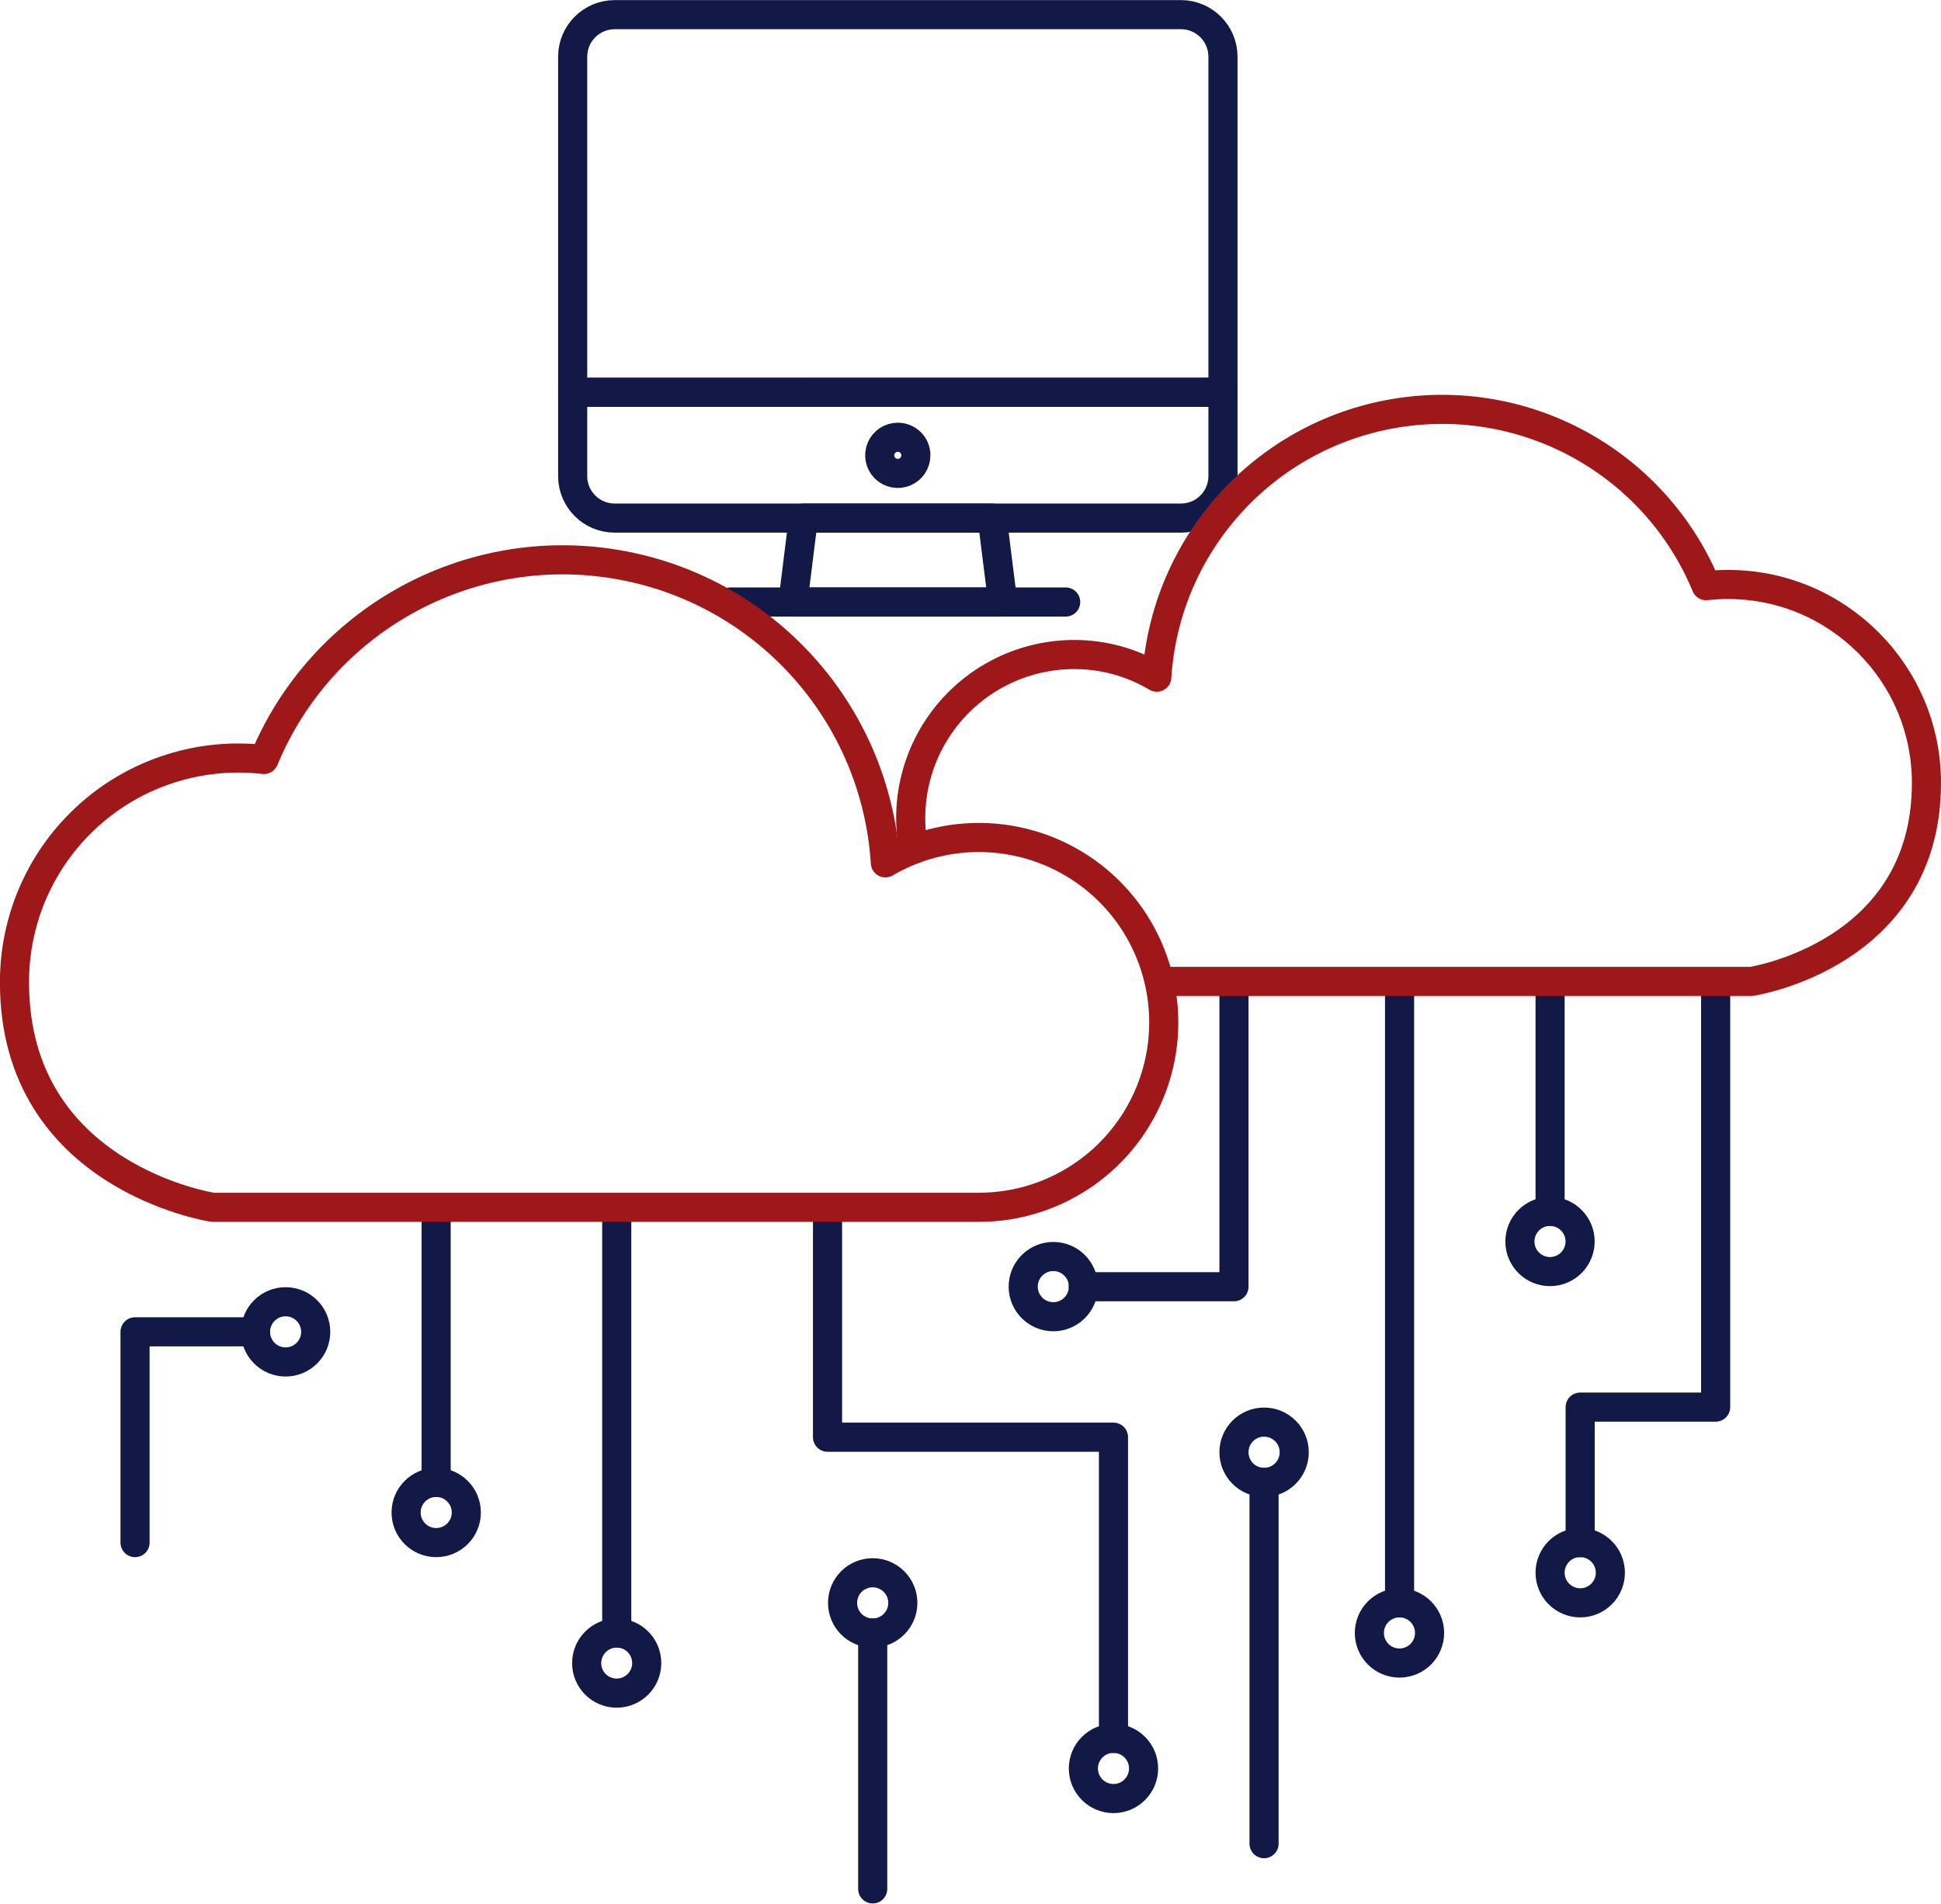
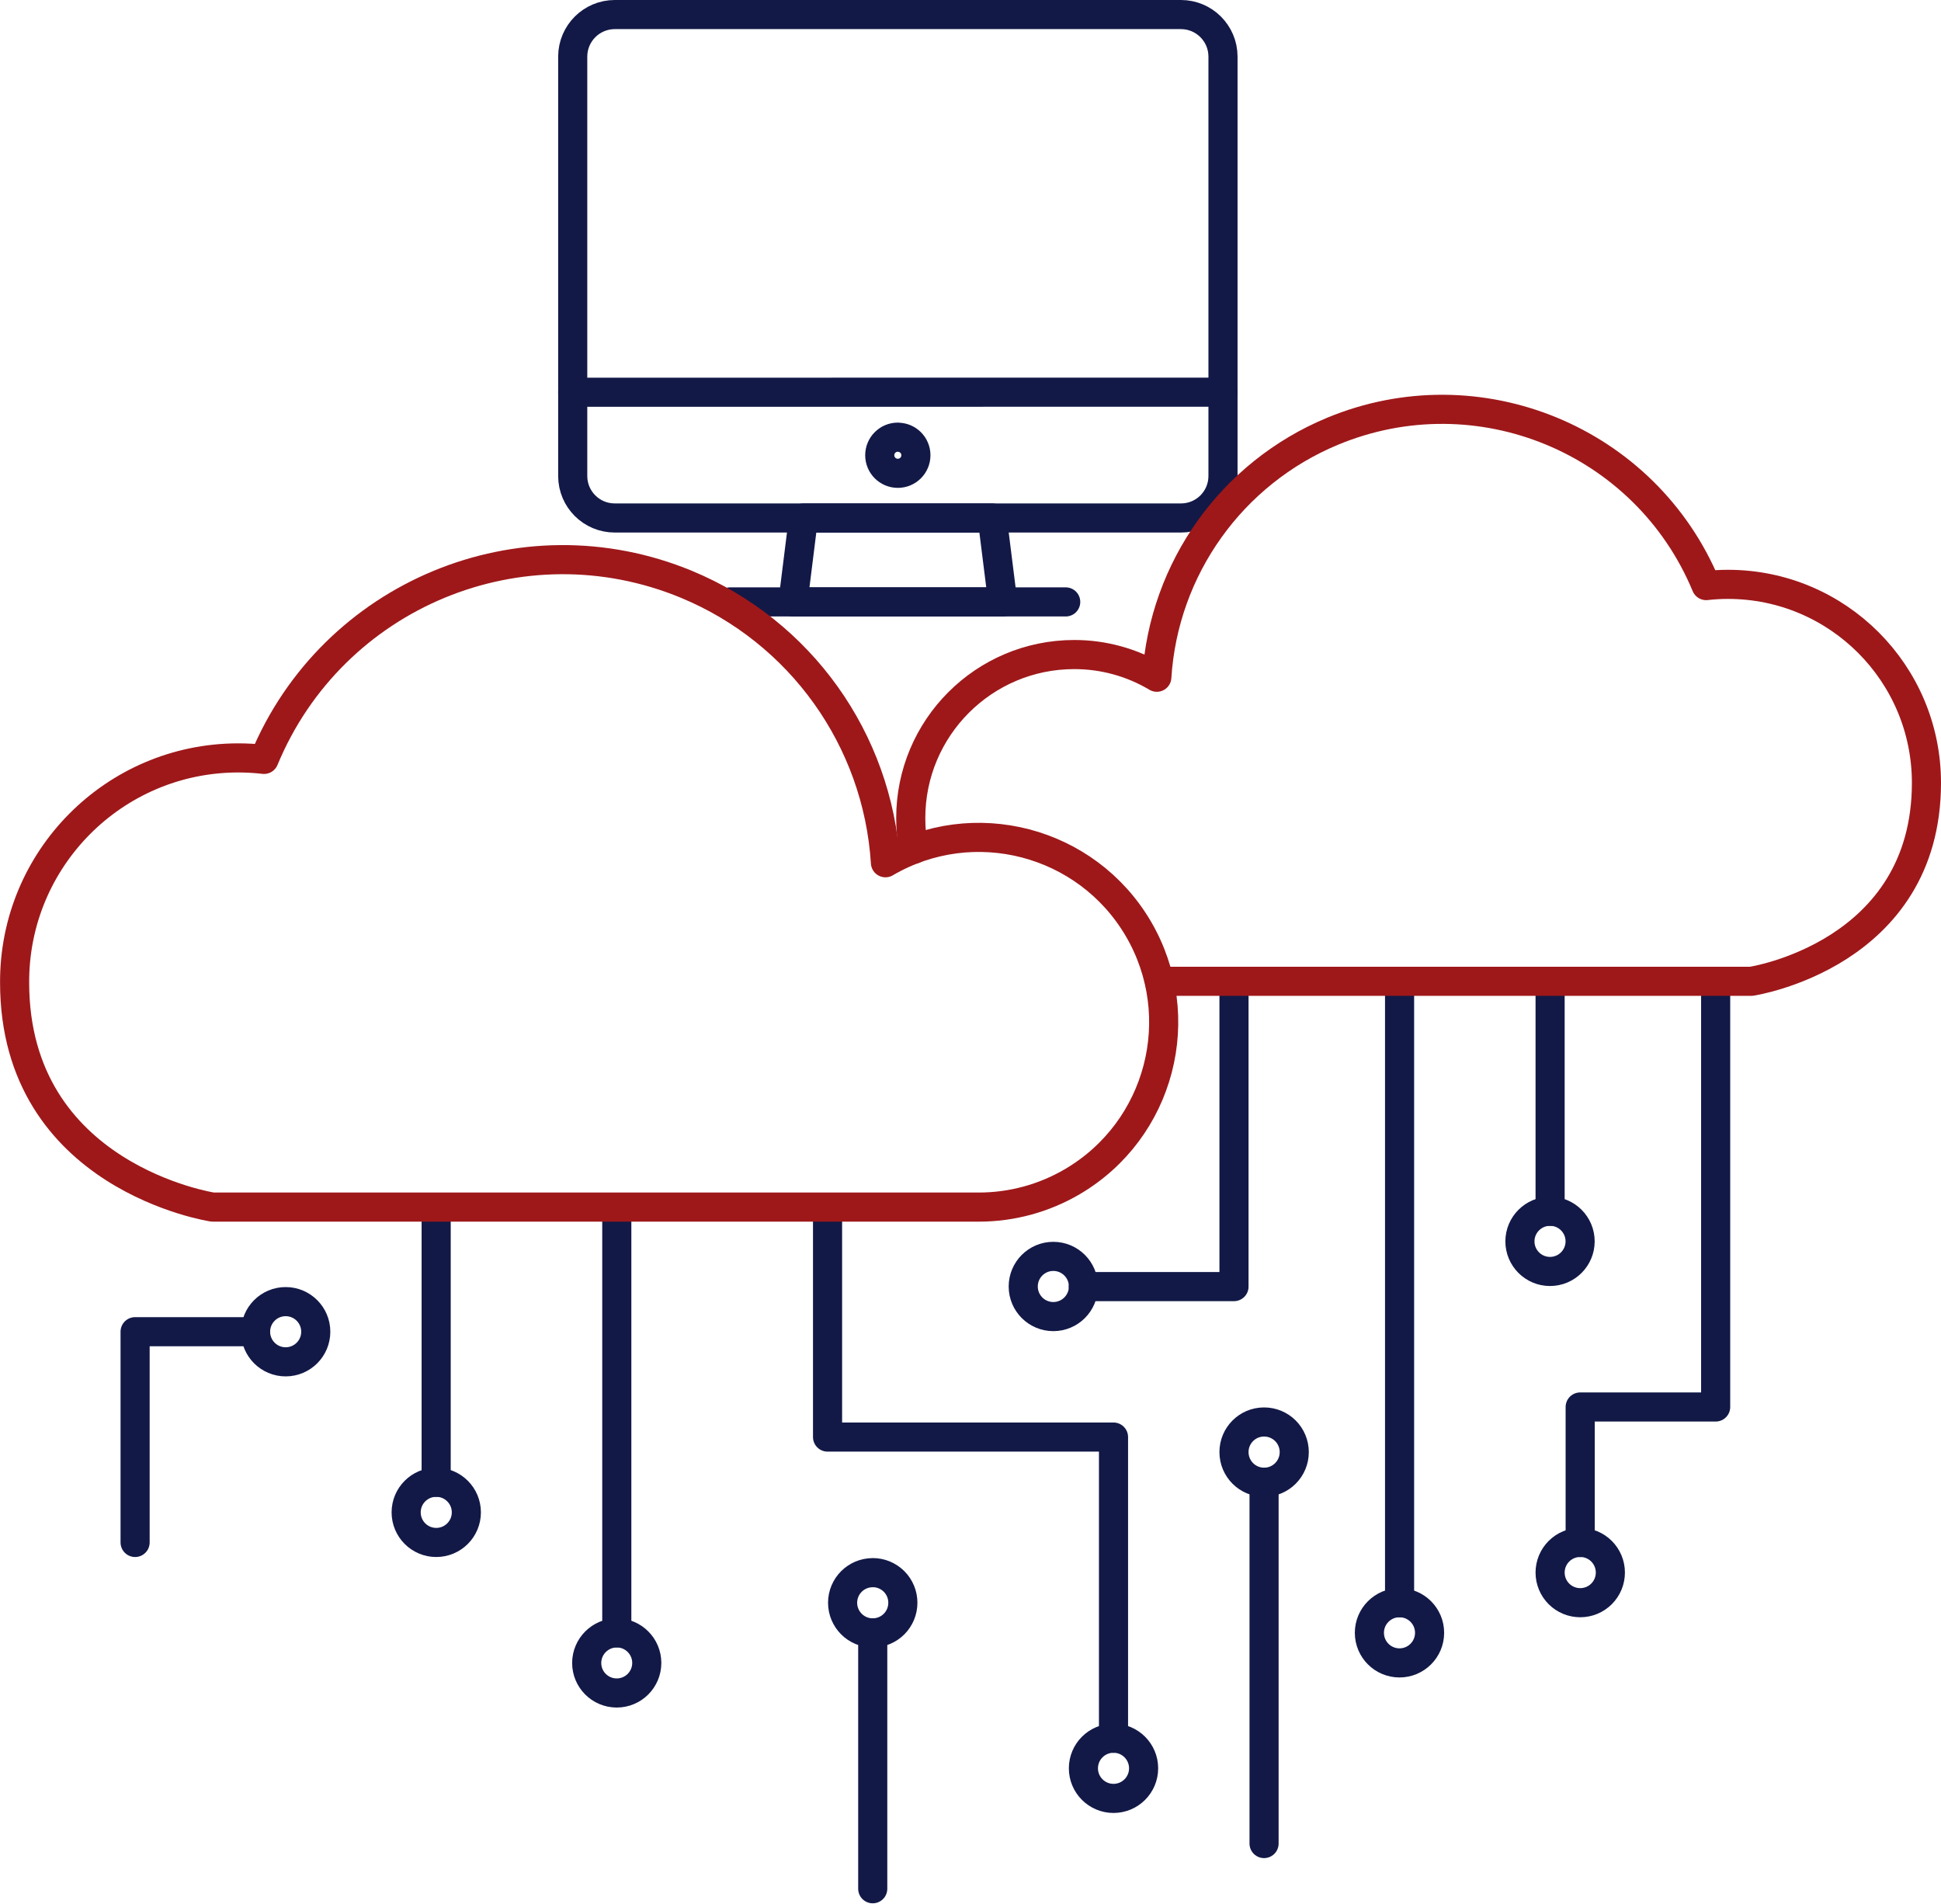
- <svg xmlns="http://www.w3.org/2000/svg" width="66.675" height="65.376" viewBox="0 0 66.675 65.376">
-   <g id="Group_184" data-name="Group 184" transform="translate(0.5 0.5)">
-     <g id="Group_119" data-name="Group 119" transform="translate(19.172)">
-       <path id="Path_186" data-name="Path 186" d="M62.529,232.751v2.88a1.441,1.441,0,0,1-1.443,1.44H41.634a1.441,1.441,0,0,1-1.443-1.44v-2.88Z" transform="translate(-40.191 -219.777)" fill="none" stroke="#121947" stroke-linecap="round" stroke-linejoin="round" stroke-width="1" />
-       <path id="Path_187" data-name="Path 187" d="M44.545,233.3a.621.621,0,1,0,.621.618.618.618,0,0,0-.621-.618Z" transform="translate(-33.377 -218.782)" fill="none" stroke="#121947" stroke-linecap="round" stroke-linejoin="round" stroke-width="1" />
-       <path id="Path_188" data-name="Path 188" d="M50.076,237.163H42.87l.36-2.882h6.485Z" transform="translate(-35.304 -216.986)" fill="none" stroke="#121947" stroke-linecap="round" stroke-linejoin="round" stroke-width="1" />
-       <line id="Line_27" data-name="Line 27" x2="11.529" transform="translate(5.406 20.177)" fill="none" stroke="#121947" stroke-linecap="round" stroke-linejoin="round" stroke-width="1" />
-       <path id="Path_189" data-name="Path 189" d="M62.529,241.13V229.6a1.445,1.445,0,0,0-1.443-1.44H41.634a1.445,1.445,0,0,0-1.443,1.44l0,11.533Z" transform="translate(-40.191 -228.157)" fill="none" stroke="#121947" stroke-linecap="round" stroke-linejoin="round" stroke-width="1" />
+ <svg xmlns="http://www.w3.org/2000/svg" width="66.677" height="65.373" viewBox="0 0 66.677 65.373">
+   <g id="Group_184" data-name="Group 184" transform="translate(5439.602 -7906.103)">
+     <g id="Group_119" data-name="Group 119">
+       <path id="Path_189" data-name="Path 189" d="M-5397.59,7919.573v-11.53a1.445,1.445,0,0,0-1.443-1.44h-19.452a1.446,1.446,0,0,0-1.443,1.44v11.533Z" fill="none" stroke="#121947" stroke-linecap="round" stroke-linejoin="round" stroke-width="1" />
+       <path id="Path_186" data-name="Path 186" d="M-5397.59,7919.574v2.88a1.441,1.441,0,0,1-1.442,1.44h-19.453a1.442,1.442,0,0,1-1.443-1.439h0v-2.88" fill="none" stroke="#121947" stroke-linecap="round" stroke-linejoin="round" stroke-width="1" />
+       <path id="Path_187" data-name="Path 187" d="M-5408.76,7921.118a.621.621,0,0,0-.621.621.621.621,0,0,0,.621.621.621.621,0,0,0,.621-.621v0a.618.618,0,0,0-.618-.618Z" fill="none" stroke="#121947" stroke-linecap="round" stroke-linejoin="round" stroke-width="1" />
+       <path id="Path_188" data-name="Path 188" d="M-5405.156,7926.777h-7.206l.36-2.882h6.485Z" fill="none" stroke="#121947" stroke-linecap="round" stroke-linejoin="round" stroke-width="1" />
+       <line id="Line_27" data-name="Line 27" x2="11.529" transform="translate(-5414.522 7926.777)" fill="none" stroke="#121947" stroke-linecap="round" stroke-linejoin="round" stroke-width="1" />
    </g>
-     <g id="Group_120" data-name="Group 120" transform="translate(36.715 33.35)">
-       <path id="Path_190" data-name="Path 190" d="M51.576,239.966V250.31H46.4" transform="translate(-46.403 -239.966)" fill="none" stroke="#121947" stroke-linecap="round" stroke-linejoin="round" stroke-width="1" />
+     <g id="Group_120" data-name="Group 120">
+       <path id="Path_190" data-name="Path 190" d="M-5397.212,7939.95v10.344h-5.176" fill="none" stroke="#121947" stroke-linecap="round" stroke-linejoin="round" stroke-width="1" />
    </g>
-     <g id="Group_121" data-name="Group 121" transform="translate(34.648 42.656)">
-       <path id="Path_191" data-name="Path 191" d="M46.707,243.262a1.034,1.034,0,1,1-1.036,1.036A1.034,1.034,0,0,1,46.707,243.262Z" transform="translate(-45.671 -243.262)" fill="none" stroke="#121947" stroke-linecap="round" stroke-linejoin="round" stroke-width="1" />
+     <g id="Group_121" data-name="Group 121">
+       <path id="Path_191" data-name="Path 191" d="M-5403.416,7949.256a1.035,1.035,0,0,1,1.032,1.036,1.035,1.035,0,0,1-1.036,1.032,1.034,1.034,0,0,1-1.032-1.032,1.034,1.034,0,0,1,1.032-1.036Z" fill="none" stroke="#121947" stroke-linecap="round" stroke-linejoin="round" stroke-width="1" />
    </g>
-     <g id="Group_122" data-name="Group 122" transform="translate(20.686 41.107)">
-       <line id="Line_28" data-name="Line 28" y2="14.479" stroke-width="1" stroke="#121947" stroke-linecap="round" stroke-linejoin="round" fill="none" />
+     <g id="Group_122" data-name="Group 122">
+       <line id="Line_28" data-name="Line 28" y2="14.479" transform="translate(-5418.414 7947.707)" fill="none" stroke="#121947" stroke-linecap="round" stroke-linejoin="round" stroke-width="1" />
    </g>
-     <g id="Group_123" data-name="Group 123" transform="translate(27.926 41.107)">
-       <path id="Path_192" data-name="Path 192" d="M43.291,242.713v7.755h9.823v10.343" transform="translate(-43.291 -242.713)" fill="none" stroke="#121947" stroke-linecap="round" stroke-linejoin="round" stroke-width="1" />
+     <g id="Group_123" data-name="Group 123">
+       <path id="Path_192" data-name="Path 192" d="M-5411.174,7947.707v7.755h9.823v10.343" fill="none" stroke="#121947" stroke-linecap="round" stroke-linejoin="round" stroke-width="1" />
    </g>
-     <g id="Group_124" data-name="Group 124" transform="translate(47.576 33.35)">
-       <line id="Line_29" data-name="Line 29" y2="21.201" stroke-width="1" stroke="#121947" stroke-linecap="round" stroke-linejoin="round" fill="none" />
+     <g id="Group_124" data-name="Group 124">
+       <line id="Line_29" data-name="Line 29" y2="21.201" transform="translate(-5391.524 7939.95)" fill="none" stroke="#121947" stroke-linecap="round" stroke-linejoin="round" stroke-width="1" />
    </g>
-     <g id="Group_125" data-name="Group 125" transform="translate(53.78 33.35)">
-       <path id="Path_193" data-name="Path 193" d="M57.1,239.966v14.479H52.446V259.1" transform="translate(-52.446 -239.966)" fill="none" stroke="#121947" stroke-linecap="round" stroke-linejoin="round" stroke-width="1" />
+     <g id="Group_125" data-name="Group 125">
+       <path id="Path_193" data-name="Path 193" d="M-5380.666,7939.95v14.479h-4.654v4.655" fill="none" stroke="#121947" stroke-linecap="round" stroke-linejoin="round" stroke-width="1" />
    </g>
-     <g id="Group_126" data-name="Group 126" transform="translate(14.481 41.107)">
-       <line id="Line_30" data-name="Line 30" y2="9.308" stroke-width="1" stroke="#121947" stroke-linecap="round" stroke-linejoin="round" fill="none" />
+     <g id="Group_126" data-name="Group 126">
+       <line id="Line_30" data-name="Line 30" y2="9.308" transform="translate(-5424.619 7947.707)" fill="none" stroke="#121947" stroke-linecap="round" stroke-linejoin="round" stroke-width="1" />
    </g>
-     <g id="Group_127" data-name="Group 127" transform="translate(19.652 55.588)">
-       <path id="Path_194" data-name="Path 194" d="M41.395,247.841a1.032,1.032,0,1,1-1.034,1.031A1.036,1.036,0,0,1,41.395,247.841Z" transform="translate(-40.361 -247.841)" fill="none" stroke="#121947" stroke-linecap="round" stroke-linejoin="round" stroke-width="1" />
+     <g id="Group_127" data-name="Group 127">
+       <path id="Path_194" data-name="Path 194" d="M-5418.414,7962.188a1.032,1.032,0,0,1,1.03,1.034,1.032,1.032,0,0,1-1.034,1.03,1.031,1.031,0,0,1-1.03-1.033A1.037,1.037,0,0,1-5418.414,7962.188Z" fill="none" stroke="#121947" stroke-linecap="round" stroke-linejoin="round" stroke-width="1" />
    </g>
-     <g id="Group_128" data-name="Group 128" transform="translate(13.448 50.414)">
-       <path id="Path_195" data-name="Path 195" d="M39.2,246.009a1.034,1.034,0,1,1-1.034,1.034A1.036,1.036,0,0,1,39.2,246.009Z" transform="translate(-38.164 -246.009)" fill="none" stroke="#121947" stroke-linecap="round" stroke-linejoin="round" stroke-width="1" />
+     <g id="Group_128" data-name="Group 128">
+       <path id="Path_195" data-name="Path 195" d="M-5424.616,7957.014a1.034,1.034,0,0,1,1.034,1.034,1.034,1.034,0,0,1-1.034,1.034,1.034,1.034,0,0,1-1.034-1.034h0A1.035,1.035,0,0,1-5424.616,7957.014Z" fill="none" stroke="#121947" stroke-linecap="round" stroke-linejoin="round" stroke-width="1" />
    </g>
-     <g id="Group_129" data-name="Group 129" transform="translate(36.715 59.205)">
-       <path id="Path_196" data-name="Path 196" d="M47.437,249.122a1.034,1.034,0,1,1-1.034,1.034A1.035,1.035,0,0,1,47.437,249.122Z" transform="translate(-46.403 -249.122)" fill="none" stroke="#121947" stroke-linecap="round" stroke-linejoin="round" stroke-width="1" />
+     <g id="Group_129" data-name="Group 129">
+       <path id="Path_196" data-name="Path 196" d="M-5401.351,7965.805a1.034,1.034,0,0,1,1.034,1.034,1.034,1.034,0,0,1-1.034,1.034,1.034,1.034,0,0,1-1.034-1.034h0A1.035,1.035,0,0,1-5401.351,7965.805Z" fill="none" stroke="#121947" stroke-linecap="round" stroke-linejoin="round" stroke-width="1" />
    </g>
-     <g id="Group_130" data-name="Group 130" transform="translate(28.443 53.518)">
-       <path id="Path_197" data-name="Path 197" d="M44.508,247.108a1.035,1.035,0,1,1-1.034,1.034A1.033,1.033,0,0,1,44.508,247.108Z" transform="translate(-43.474 -247.108)" fill="none" stroke="#121947" stroke-linecap="round" stroke-linejoin="round" stroke-width="1" />
+     <g id="Group_130" data-name="Group 130">
+       <path id="Path_197" data-name="Path 197" d="M-5409.623,7960.118a1.034,1.034,0,0,1,1.036,1.034,1.034,1.034,0,0,1-1.034,1.036,1.035,1.035,0,0,1-1.036-1.034v0a1.033,1.033,0,0,1,1.032-1.034Z" fill="none" stroke="#121947" stroke-linecap="round" stroke-linejoin="round" stroke-width="1" />
    </g>
-     <g id="Group_131" data-name="Group 131" transform="translate(46.539 54.551)">
-       <path id="Path_198" data-name="Path 198" d="M50.918,247.474a1.034,1.034,0,1,1-1.036,1.036A1.035,1.035,0,0,1,50.918,247.474Z" transform="translate(-49.882 -247.474)" fill="none" stroke="#121947" stroke-linecap="round" stroke-linejoin="round" stroke-width="1" />
+     <g id="Group_131" data-name="Group 131">
+       <path id="Path_198" data-name="Path 198" d="M-5391.525,7961.151a1.034,1.034,0,0,1,1.032,1.036,1.034,1.034,0,0,1-1.036,1.032,1.034,1.034,0,0,1-1.032-1.032,1.035,1.035,0,0,1,1.034-1.036Z" fill="none" stroke="#121947" stroke-linecap="round" stroke-linejoin="round" stroke-width="1" />
    </g>
-     <g id="Group_132" data-name="Group 132" transform="translate(52.747 52.481)">
-       <path id="Path_199" data-name="Path 199" d="M53.114,246.741a1.035,1.035,0,1,1-1.034,1.036A1.035,1.035,0,0,1,53.114,246.741Z" transform="translate(-52.08 -246.741)" fill="none" stroke="#121947" stroke-linecap="round" stroke-linejoin="round" stroke-width="1" />
+     <g id="Group_132" data-name="Group 132">
+       <path id="Path_199" data-name="Path 199" d="M-5385.319,7959.081a1.034,1.034,0,0,1,1.036,1.034,1.034,1.034,0,0,1-1.034,1.036,1.034,1.034,0,0,1-1.036-1.034h0A1.034,1.034,0,0,1-5385.319,7959.081Z" fill="none" stroke="#121947" stroke-linecap="round" stroke-linejoin="round" stroke-width="1" />
    </g>
-     <g id="Group_133" data-name="Group 133" transform="translate(29.478 55.587)">
-       <line id="Line_31" data-name="Line 31" y2="8.789" stroke-width="1" stroke="#121947" stroke-linecap="round" stroke-linejoin="round" fill="none" />
+     <g id="Group_133" data-name="Group 133">
+       <line id="Line_31" data-name="Line 31" y2="8.789" transform="translate(-5409.622 7962.187)" fill="none" stroke="#121947" stroke-linecap="round" stroke-linejoin="round" stroke-width="1" />
    </g>
-     <g id="Group_134" data-name="Group 134" transform="translate(8.277 44.21)">
-       <path id="Path_200" data-name="Path 200" d="M37.367,243.812a1.034,1.034,0,1,1-1.034,1.034A1.034,1.034,0,0,1,37.367,243.812Z" transform="translate(-36.333 -243.812)" fill="none" stroke="#121947" stroke-linecap="round" stroke-linejoin="round" stroke-width="1" />
+     <g id="Group_134" data-name="Group 134">
+       <path id="Path_200" data-name="Path 200" d="M-5429.789,7950.81a1.034,1.034,0,0,1,1.034,1.034,1.034,1.034,0,0,1-1.034,1.034,1.034,1.034,0,0,1-1.034-1.034h0A1.034,1.034,0,0,1-5429.789,7950.81Z" fill="none" stroke="#121947" stroke-linecap="round" stroke-linejoin="round" stroke-width="1" />
    </g>
-     <g id="Group_135" data-name="Group 135" transform="translate(4.139 45.243)">
-       <path id="Path_201" data-name="Path 201" d="M39,244.178H34.868v7.239" transform="translate(-34.868 -244.178)" fill="none" stroke="#121947" stroke-linecap="round" stroke-linejoin="round" stroke-width="1" />
+     <g id="Group_135" data-name="Group 135">
+       <path id="Path_201" data-name="Path 201" d="M-5430.829,7951.843h-4.132v7.239" fill="none" stroke="#121947" stroke-linecap="round" stroke-linejoin="round" stroke-width="1" />
    </g>
-     <g id="Group_136" data-name="Group 136" transform="translate(41.888 48.344)">
-       <path id="Path_202" data-name="Path 202" d="M49.269,245.276a1.035,1.035,0,1,1-1.034,1.036A1.032,1.032,0,0,1,49.269,245.276Z" transform="translate(-48.235 -245.276)" fill="none" stroke="#121947" stroke-linecap="round" stroke-linejoin="round" stroke-width="1" />
+     <g id="Group_136" data-name="Group 136">
+       <path id="Path_202" data-name="Path 202" d="M-5396.178,7954.944a1.034,1.034,0,0,1,1.036,1.034,1.035,1.035,0,0,1-1.034,1.036,1.035,1.035,0,0,1-1.036-1.034h0a1.032,1.032,0,0,1,1.028-1.036Z" fill="none" stroke="#121947" stroke-linecap="round" stroke-linejoin="round" stroke-width="1" />
    </g>
-     <g id="Group_137" data-name="Group 137" transform="translate(42.921 50.415)">
-       <line id="Line_32" data-name="Line 32" y2="12.408" stroke-width="1" stroke="#121947" stroke-linecap="round" stroke-linejoin="round" fill="none" />
+     <g id="Group_137" data-name="Group 137">
+       <line id="Line_32" data-name="Line 32" y2="12.408" transform="translate(-5396.179 7957.015)" fill="none" stroke="#121947" stroke-linecap="round" stroke-linejoin="round" stroke-width="1" />
    </g>
-     <g id="Group_138" data-name="Group 138" transform="translate(52.747 33.35)">
-       <line id="Line_33" data-name="Line 33" y2="7.758" stroke-width="1" stroke="#121947" stroke-linecap="round" stroke-linejoin="round" fill="none" />
+     <g id="Group_138" data-name="Group 138">
+       <line id="Line_33" data-name="Line 33" y2="7.758" transform="translate(-5386.353 7939.95)" fill="none" stroke="#121947" stroke-linecap="round" stroke-linejoin="round" stroke-width="1" />
    </g>
-     <g id="Group_139" data-name="Group 139" transform="translate(51.71 41.106)">
-       <path id="Path_203" data-name="Path 203" d="M52.749,242.713a1.034,1.034,0,1,1-1.036,1.034A1.036,1.036,0,0,1,52.749,242.713Z" transform="translate(-51.713 -242.713)" fill="none" stroke="#121947" stroke-linecap="round" stroke-linejoin="round" stroke-width="1" />
+     <g id="Group_139" data-name="Group 139">
+       <path id="Path_203" data-name="Path 203" d="M-5386.354,7947.706a1.034,1.034,0,0,1,1.032,1.036,1.035,1.035,0,0,1-1.036,1.032,1.034,1.034,0,0,1-1.032-1.034A1.037,1.037,0,0,1-5386.354,7947.706Z" fill="none" stroke="#121947" stroke-linecap="round" stroke-linejoin="round" stroke-width="1" />
    </g>
-     <g id="Group_140" data-name="Group 140" transform="translate(0 18.729)">
-       <path id="Path_204" data-name="Path 204" d="M33.4,249.31a7.685,7.685,0,0,1,8.568-7.664,11.107,11.107,0,0,1,21.347,3.55,6.351,6.351,0,1,1,3.214,11.83H40.211S33.4,256,33.4,249.31Z" transform="translate(-33.402 -234.789)" fill="none" stroke="#9e181a" stroke-linecap="round" stroke-linejoin="round" stroke-width="1" />
+     <g id="Group_140" data-name="Group 140">
+       <path id="Path_204" data-name="Path 204" d="M-5439.1,7939.85a7.686,7.686,0,0,1,7.655-7.715,7.7,7.7,0,0,1,.913.051,11.107,11.107,0,0,1,14.511-6.013,11.108,11.108,0,0,1,6.836,9.563A6.351,6.351,0,0,1-5400.5,7938a6.351,6.351,0,0,1-2.267,8.691,6.343,6.343,0,0,1-3.21.872h-26.318S-5439.1,7946.54-5439.1,7939.85Z" fill="none" stroke="#9e181a" stroke-linecap="round" stroke-linejoin="round" stroke-width="1" />
    </g>
-     <g id="Group_141" data-name="Group 141" transform="translate(30.786 13.561)">
-       <path id="Path_205" data-name="Path 205" d="M52.845,252.606h20.33s6.018-.9,6.018-6.817a6.818,6.818,0,0,0-6.817-6.817,6.6,6.6,0,0,0-.751.042,9.82,9.82,0,0,0-18.87,3.143,5.526,5.526,0,0,0-2.838-.779,5.618,5.618,0,0,0-5.512,6.69" transform="translate(-44.304 -232.959)" fill="none" stroke="#9e181a" stroke-linecap="round" stroke-linejoin="round" stroke-width="1" />
+     <g id="Group_141" data-name="Group 141">
+       <path id="Path_205" data-name="Path 205" d="M-5399.773,7939.808h20.33s6.018-.9,6.018-6.817a6.819,6.819,0,0,0-6.817-6.817,6.765,6.765,0,0,0-.751.042,9.819,9.819,0,0,0-12.834-5.3,9.819,9.819,0,0,0-6.036,8.448,5.531,5.531,0,0,0-2.838-.779,5.617,5.617,0,0,0-5.615,5.621,5.647,5.647,0,0,0,.1,1.069" fill="none" stroke="#9e181a" stroke-linecap="round" stroke-linejoin="round" stroke-width="1" />
    </g>
  </g>
</svg>
